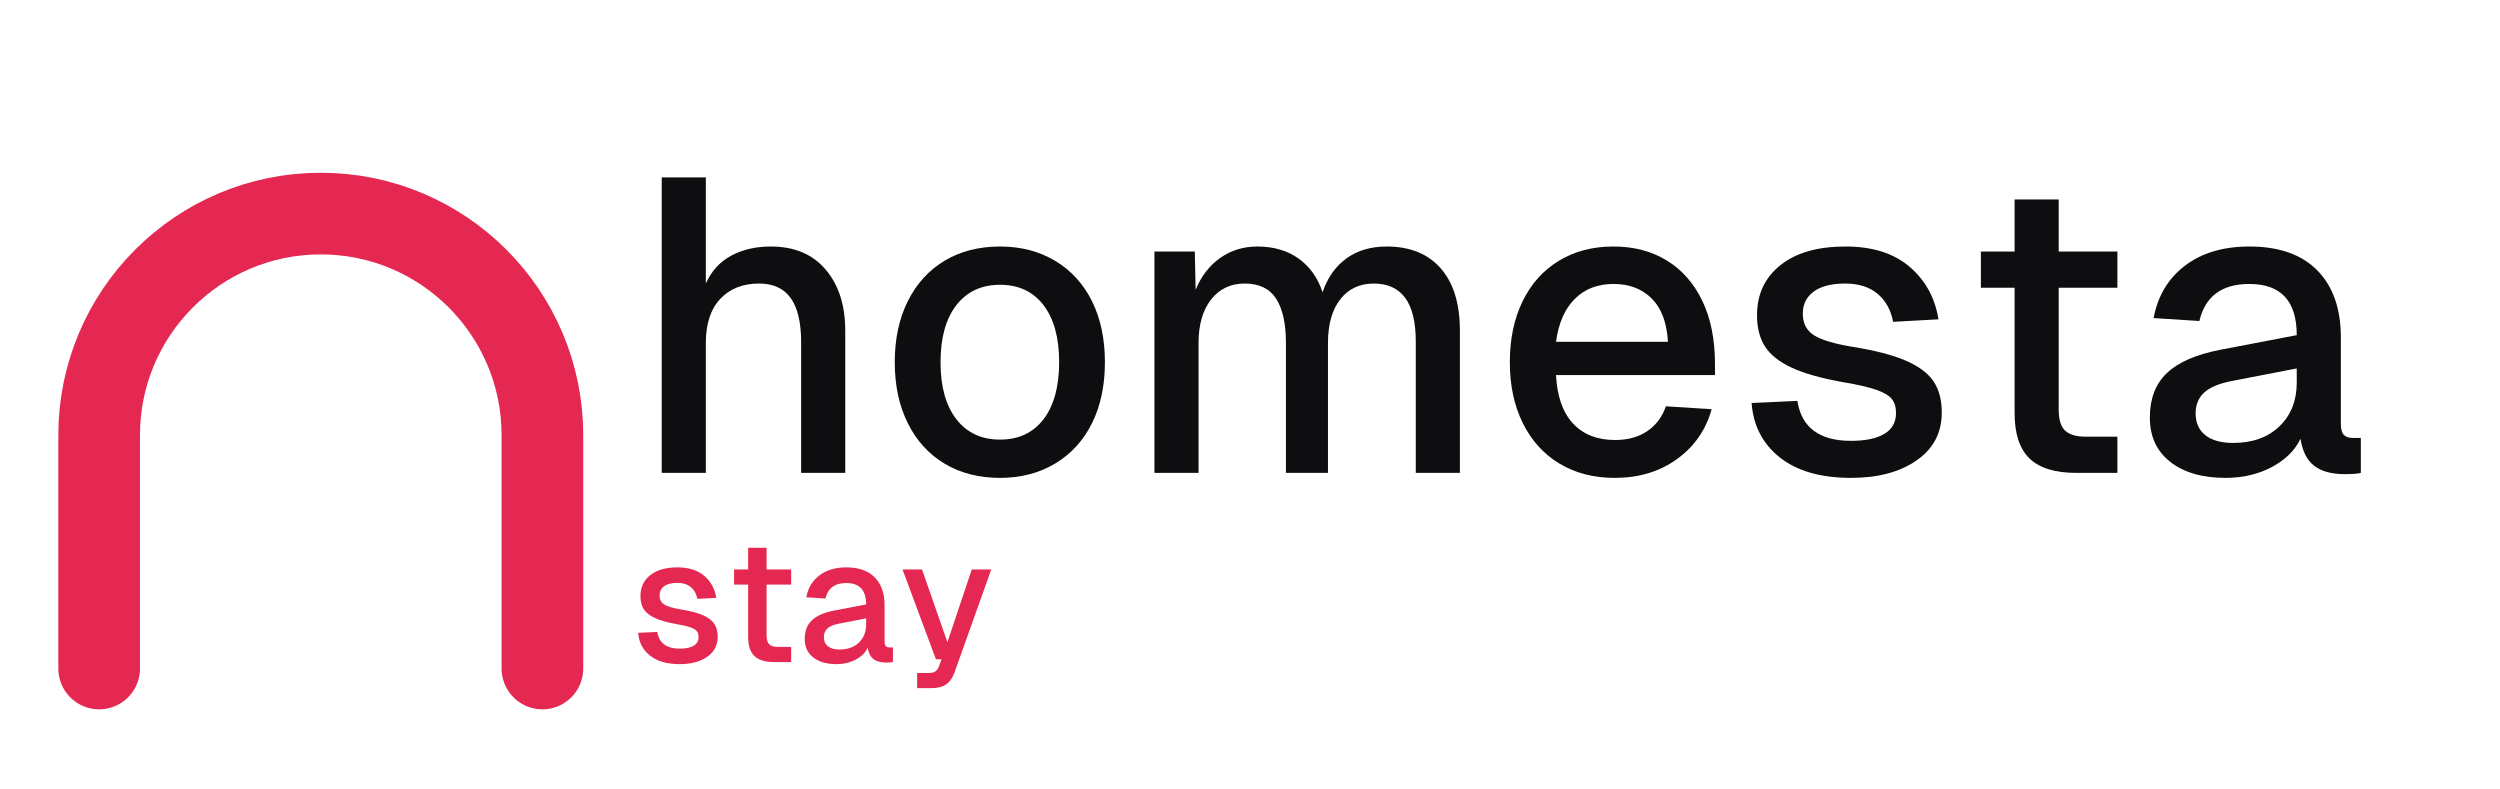
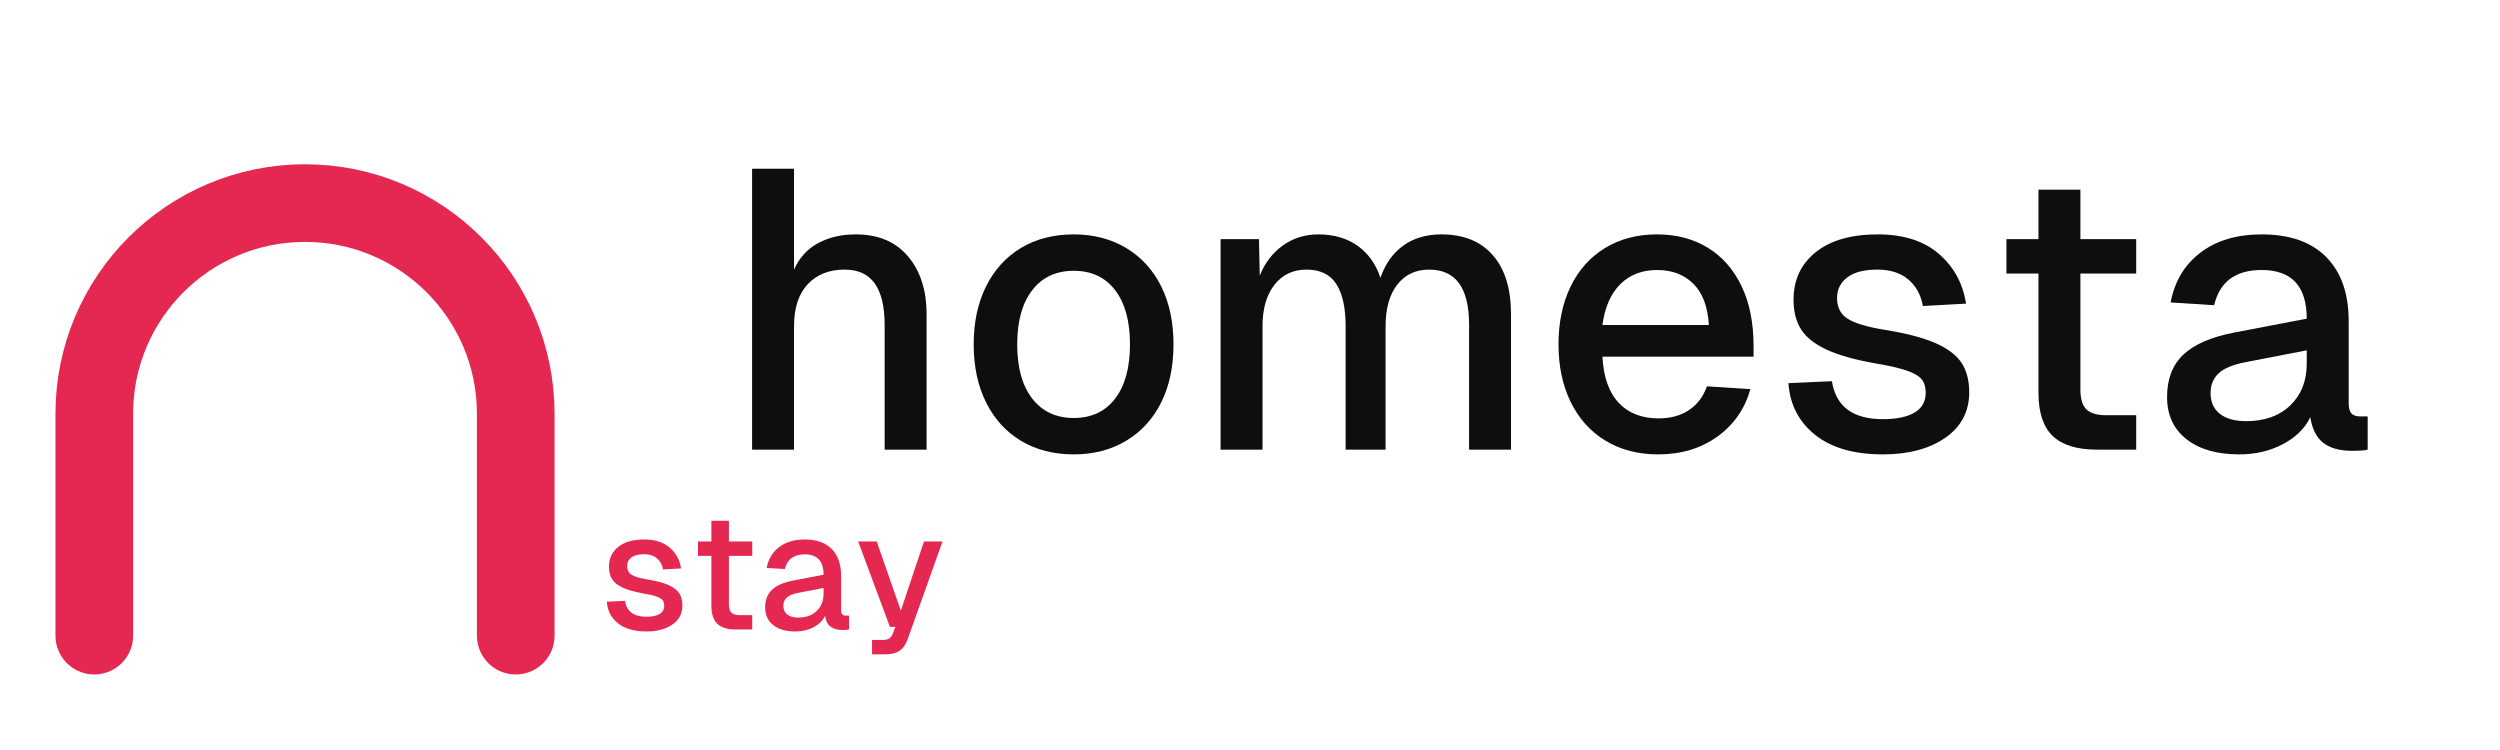
- <svg xmlns="http://www.w3.org/2000/svg" viewBox="0 0 793 250" width="793" height="250" role="img" aria-label="homesta stay">
+ <svg xmlns="http://www.w3.org/2000/svg" viewBox="0 0 834 250" width="834" height="250" role="img" aria-label="homesta stay">
  <path d="M22 100 L 22 60 A 38 38 0 0 1 98 60 L 98 100" fill="none" stroke="#E52851" stroke-width="14" stroke-linecap="round" transform="translate(-9.25 27.05) scale(1.85)" />
-   <path d="M75 710H181V455Q201 500 242.0 522.0Q283 544 337 544Q422 544 469.0 488.5Q516 433 516 342V0H410V314Q410 385 385.0 420.0Q360 455 309 455Q250 455 215.5 418.0Q181 381 181 312V0H75Z" fill="#0E0E10" transform="translate(200.0 150) scale(0.132 -0.132)" />
-   <path d="M44 266Q44 350 75.5 413.0Q107 476 164.0 510.0Q221 544 297 544Q372 544 429.5 509.5Q487 475 518.0 412.5Q549 350 549 266Q549 182 518.0 119.5Q487 57 429.5 22.5Q372 -12 297 -12Q221 -12 164.0 22.0Q107 56 75.5 119.0Q44 182 44 266ZM439 266Q439 354 401.5 403.0Q364 452 297 452Q230 452 192.0 403.0Q154 354 154 266Q154 178 192.0 129.0Q230 80 297 80Q364 80 401.5 129.0Q439 178 439 266Z" fill="#0E0E10" transform="translate(278.012 150) scale(0.132 -0.132)" />
-   <path d="M75 532H172L174 440Q194 489 233.0 516.5Q272 544 322 544Q381 544 421.5 515.0Q462 486 479 434Q497 487 536.5 515.5Q576 544 633 544Q717 544 763.0 491.5Q809 439 809 342V0H703V316Q703 455 602 455Q551 455 521.5 417.0Q492 379 492 312V0H391V312Q391 382 367.5 418.5Q344 455 292 455Q241 455 211.0 416.5Q181 378 181 312V0H75Z" fill="#0E0E10" transform="translate(356.288 150) scale(0.132 -0.132)" />
-   <path d="M44 266Q44 349 74.5 412.0Q105 475 161.5 509.5Q218 544 293 544Q366 544 421.0 510.5Q476 477 506.5 413.5Q537 350 537 262V235H155Q159 158 196.0 118.5Q233 79 297 79Q343 79 374.5 100.5Q406 122 419 160L529 153Q508 78 445.5 33.0Q383 -12 296 -12Q220 -12 163.0 22.5Q106 57 75.0 120.0Q44 183 44 266ZM293 454Q236 454 200.0 418.0Q164 382 155 315H424Q420 384 385.0 419.0Q350 454 293 454Z" fill="#0E0E10" transform="translate(473.108 150) scale(0.132 -0.132)" />
-   <path d="M44 168 154 173Q169 77 283 77Q334 77 362.5 93.5Q391 110 391 144Q391 165 381.0 177.5Q371 190 344.0 199.5Q317 209 264 218Q185 232 140.0 253.0Q95 274 76.0 304.0Q57 334 57 379Q57 454 113.0 499.0Q169 544 270 544Q367 544 424.0 495.0Q481 446 493 369L384 363Q376 406 346.5 430.5Q317 455 269 455Q219 455 193.0 435.5Q167 416 167 383Q167 348 193.5 331.0Q220 314 286 303Q368 290 415.0 269.5Q462 249 481.5 219.5Q501 190 501 145Q501 72 440.5 30.0Q380 -12 283 -12Q174 -12 112.0 37.0Q50 86 44 168Z" fill="#0E0E10" transform="translate(549.8 150) scale(0.132 -0.132)" />
-   <path d="M131 144V445H50V532H131V657H237V532H378V445H237V152Q237 116 252.5 101.5Q268 87 302 87H378V0H279Q203 0 167.0 34.5Q131 69 131 144Z" fill="#0E0E10" transform="translate(621.74 150) scale(0.132 -0.132)" />
-   <path d="M44 133Q44 201 85.0 240.0Q126 279 214 296L397 331Q397 454 283 454Q184 454 163 365L53 372Q68 452 128.5 498.0Q189 544 283 544Q390 544 446.5 486.5Q503 429 503 325V118Q503 99 510.0 91.5Q517 84 532 84H551V0Q541 -3 512 -3Q465 -3 439.0 17.0Q413 37 406 82Q386 40 337.0 14.0Q288 -12 226 -12Q142 -12 93.0 26.5Q44 65 44 133ZM397 217V251L242 221Q195 212 174.5 193.0Q154 174 154 143Q154 109 177.5 90.5Q201 72 244 72Q314 72 355.5 112.0Q397 152 397 217Z" fill="#0E0E10" transform="translate(676.124 150) scale(0.132 -0.132)" />
+   <path d="M75 710H181V455Q201 500 242.0 522.0Q283 544 337 544Q422 544 469.0 488.5Q516 433 516 342V0H410V314Q410 385 385.0 420.0Q360 455 309 455Q250 455 215.5 418.0Q181 381 181 312V0H75Z" fill="#0E0E10" transform="translate(241.0 150) scale(0.132 -0.132)" />
+   <path d="M44 266Q44 350 75.5 413.0Q107 476 164.0 510.0Q221 544 297 544Q372 544 429.5 509.5Q487 475 518.0 412.5Q549 350 549 266Q549 182 518.0 119.5Q487 57 429.5 22.5Q372 -12 297 -12Q221 -12 164.0 22.0Q107 56 75.5 119.0Q44 182 44 266ZM439 266Q439 354 401.5 403.0Q364 452 297 452Q230 452 192.0 403.0Q154 354 154 266Q154 178 192.0 129.0Q230 80 297 80Q364 80 401.5 129.0Q439 178 439 266Z" fill="#0E0E10" transform="translate(319.012 150) scale(0.132 -0.132)" />
+   <path d="M75 532H172L174 440Q194 489 233.0 516.5Q272 544 322 544Q381 544 421.5 515.0Q462 486 479 434Q497 487 536.5 515.5Q576 544 633 544Q717 544 763.0 491.5Q809 439 809 342V0H703V316Q703 455 602 455Q551 455 521.5 417.0Q492 379 492 312V0H391V312Q391 382 367.5 418.5Q344 455 292 455Q241 455 211.0 416.5Q181 378 181 312V0H75Z" fill="#0E0E10" transform="translate(397.288 150) scale(0.132 -0.132)" />
+   <path d="M44 266Q44 349 74.5 412.0Q105 475 161.5 509.5Q218 544 293 544Q366 544 421.0 510.5Q476 477 506.5 413.5Q537 350 537 262V235H155Q159 158 196.0 118.5Q233 79 297 79Q343 79 374.5 100.5Q406 122 419 160L529 153Q508 78 445.5 33.0Q383 -12 296 -12Q220 -12 163.0 22.5Q106 57 75.0 120.0Q44 183 44 266ZM293 454Q236 454 200.0 418.0Q164 382 155 315H424Q420 384 385.0 419.0Q350 454 293 454Z" fill="#0E0E10" transform="translate(514.108 150) scale(0.132 -0.132)" />
+   <path d="M44 168 154 173Q169 77 283 77Q334 77 362.5 93.5Q391 110 391 144Q391 165 381.0 177.5Q371 190 344.0 199.5Q317 209 264 218Q185 232 140.0 253.0Q95 274 76.0 304.0Q57 334 57 379Q57 454 113.0 499.0Q169 544 270 544Q367 544 424.0 495.0Q481 446 493 369L384 363Q376 406 346.5 430.5Q317 455 269 455Q219 455 193.0 435.5Q167 416 167 383Q167 348 193.5 331.0Q220 314 286 303Q368 290 415.0 269.5Q462 249 481.5 219.5Q501 190 501 145Q501 72 440.5 30.0Q380 -12 283 -12Q174 -12 112.0 37.0Q50 86 44 168Z" fill="#0E0E10" transform="translate(590.8 150) scale(0.132 -0.132)" />
+   <path d="M131 144V445H50V532H131V657H237V532H378V445H237V152Q237 116 252.5 101.5Q268 87 302 87H378V0H279Q203 0 167.0 34.5Q131 69 131 144Z" fill="#0E0E10" transform="translate(662.74 150) scale(0.132 -0.132)" />
+   <path d="M44 133Q44 201 85.0 240.0Q126 279 214 296L397 331Q397 454 283 454Q184 454 163 365L53 372Q68 452 128.5 498.0Q189 544 283 544Q390 544 446.5 486.5Q503 429 503 325V118Q503 99 510.0 91.5Q517 84 532 84H551V0Q541 -3 512 -3Q465 -3 439.0 17.0Q413 37 406 82Q386 40 337.0 14.0Q288 -12 226 -12Q142 -12 93.0 26.5Q44 65 44 133ZM397 217V251L242 221Q195 212 174.5 193.0Q154 174 154 143Q154 109 177.5 90.5Q201 72 244 72Q314 72 355.5 112.0Q397 152 397 217Z" fill="#0E0E10" transform="translate(717.124 150) scale(0.132 -0.132)" />
  <path d="M44 168 154 173Q169 77 283 77Q334 77 362.5 93.5Q391 110 391 144Q391 165 381.0 177.5Q371 190 344.0 199.5Q317 209 264 218Q185 232 140.0 253.0Q95 274 76.0 304.0Q57 334 57 379Q57 454 113.0 499.0Q169 544 270 544Q367 544 424.0 495.0Q481 446 493 369L384 363Q376 406 346.5 430.5Q317 455 269 455Q219 455 193.0 435.5Q167 416 167 383Q167 348 193.5 331.0Q220 314 286 303Q368 290 415.0 269.5Q462 249 481.5 219.5Q501 190 501 145Q501 72 440.5 30.0Q380 -12 283 -12Q174 -12 112.0 37.0Q50 86 44 168Z" fill="#E52851" transform="translate(200.0 210) scale(0.0552 -0.0552)" />
  <path d="M131 144V445H50V532H131V657H237V532H378V445H237V152Q237 116 252.5 101.5Q268 87 302 87H378V0H279Q203 0 167.0 34.5Q131 69 131 144Z" fill="#E52851" transform="translate(230.084 210) scale(0.0552 -0.0552)" />
  <path d="M44 133Q44 201 85.0 240.0Q126 279 214 296L397 331Q397 454 283 454Q184 454 163 365L53 372Q68 452 128.5 498.0Q189 544 283 544Q390 544 446.5 486.5Q503 429 503 325V118Q503 99 510.0 91.5Q517 84 532 84H551V0Q541 -3 512 -3Q465 -3 439.0 17.0Q413 37 406 82Q386 40 337.0 14.0Q288 -12 226 -12Q142 -12 93.0 26.5Q44 65 44 133ZM397 217V251L242 221Q195 212 174.5 193.0Q154 174 154 143Q154 109 177.5 90.5Q201 72 244 72Q314 72 355.5 112.0Q397 152 397 217Z" fill="#E52851" transform="translate(252.826 210) scale(0.0552 -0.0552)" />
  <path d="M106 -63H170Q196 -63 209.0 -55.0Q222 -47 230 -28L247 16H214L22 532H134L280 114L420 532H532L320 -62Q303 -108 272.0 -129.0Q241 -150 186 -150H106Z" fill="#E52851" transform="translate(285.063 210) scale(0.0552 -0.0552)" />
</svg>
